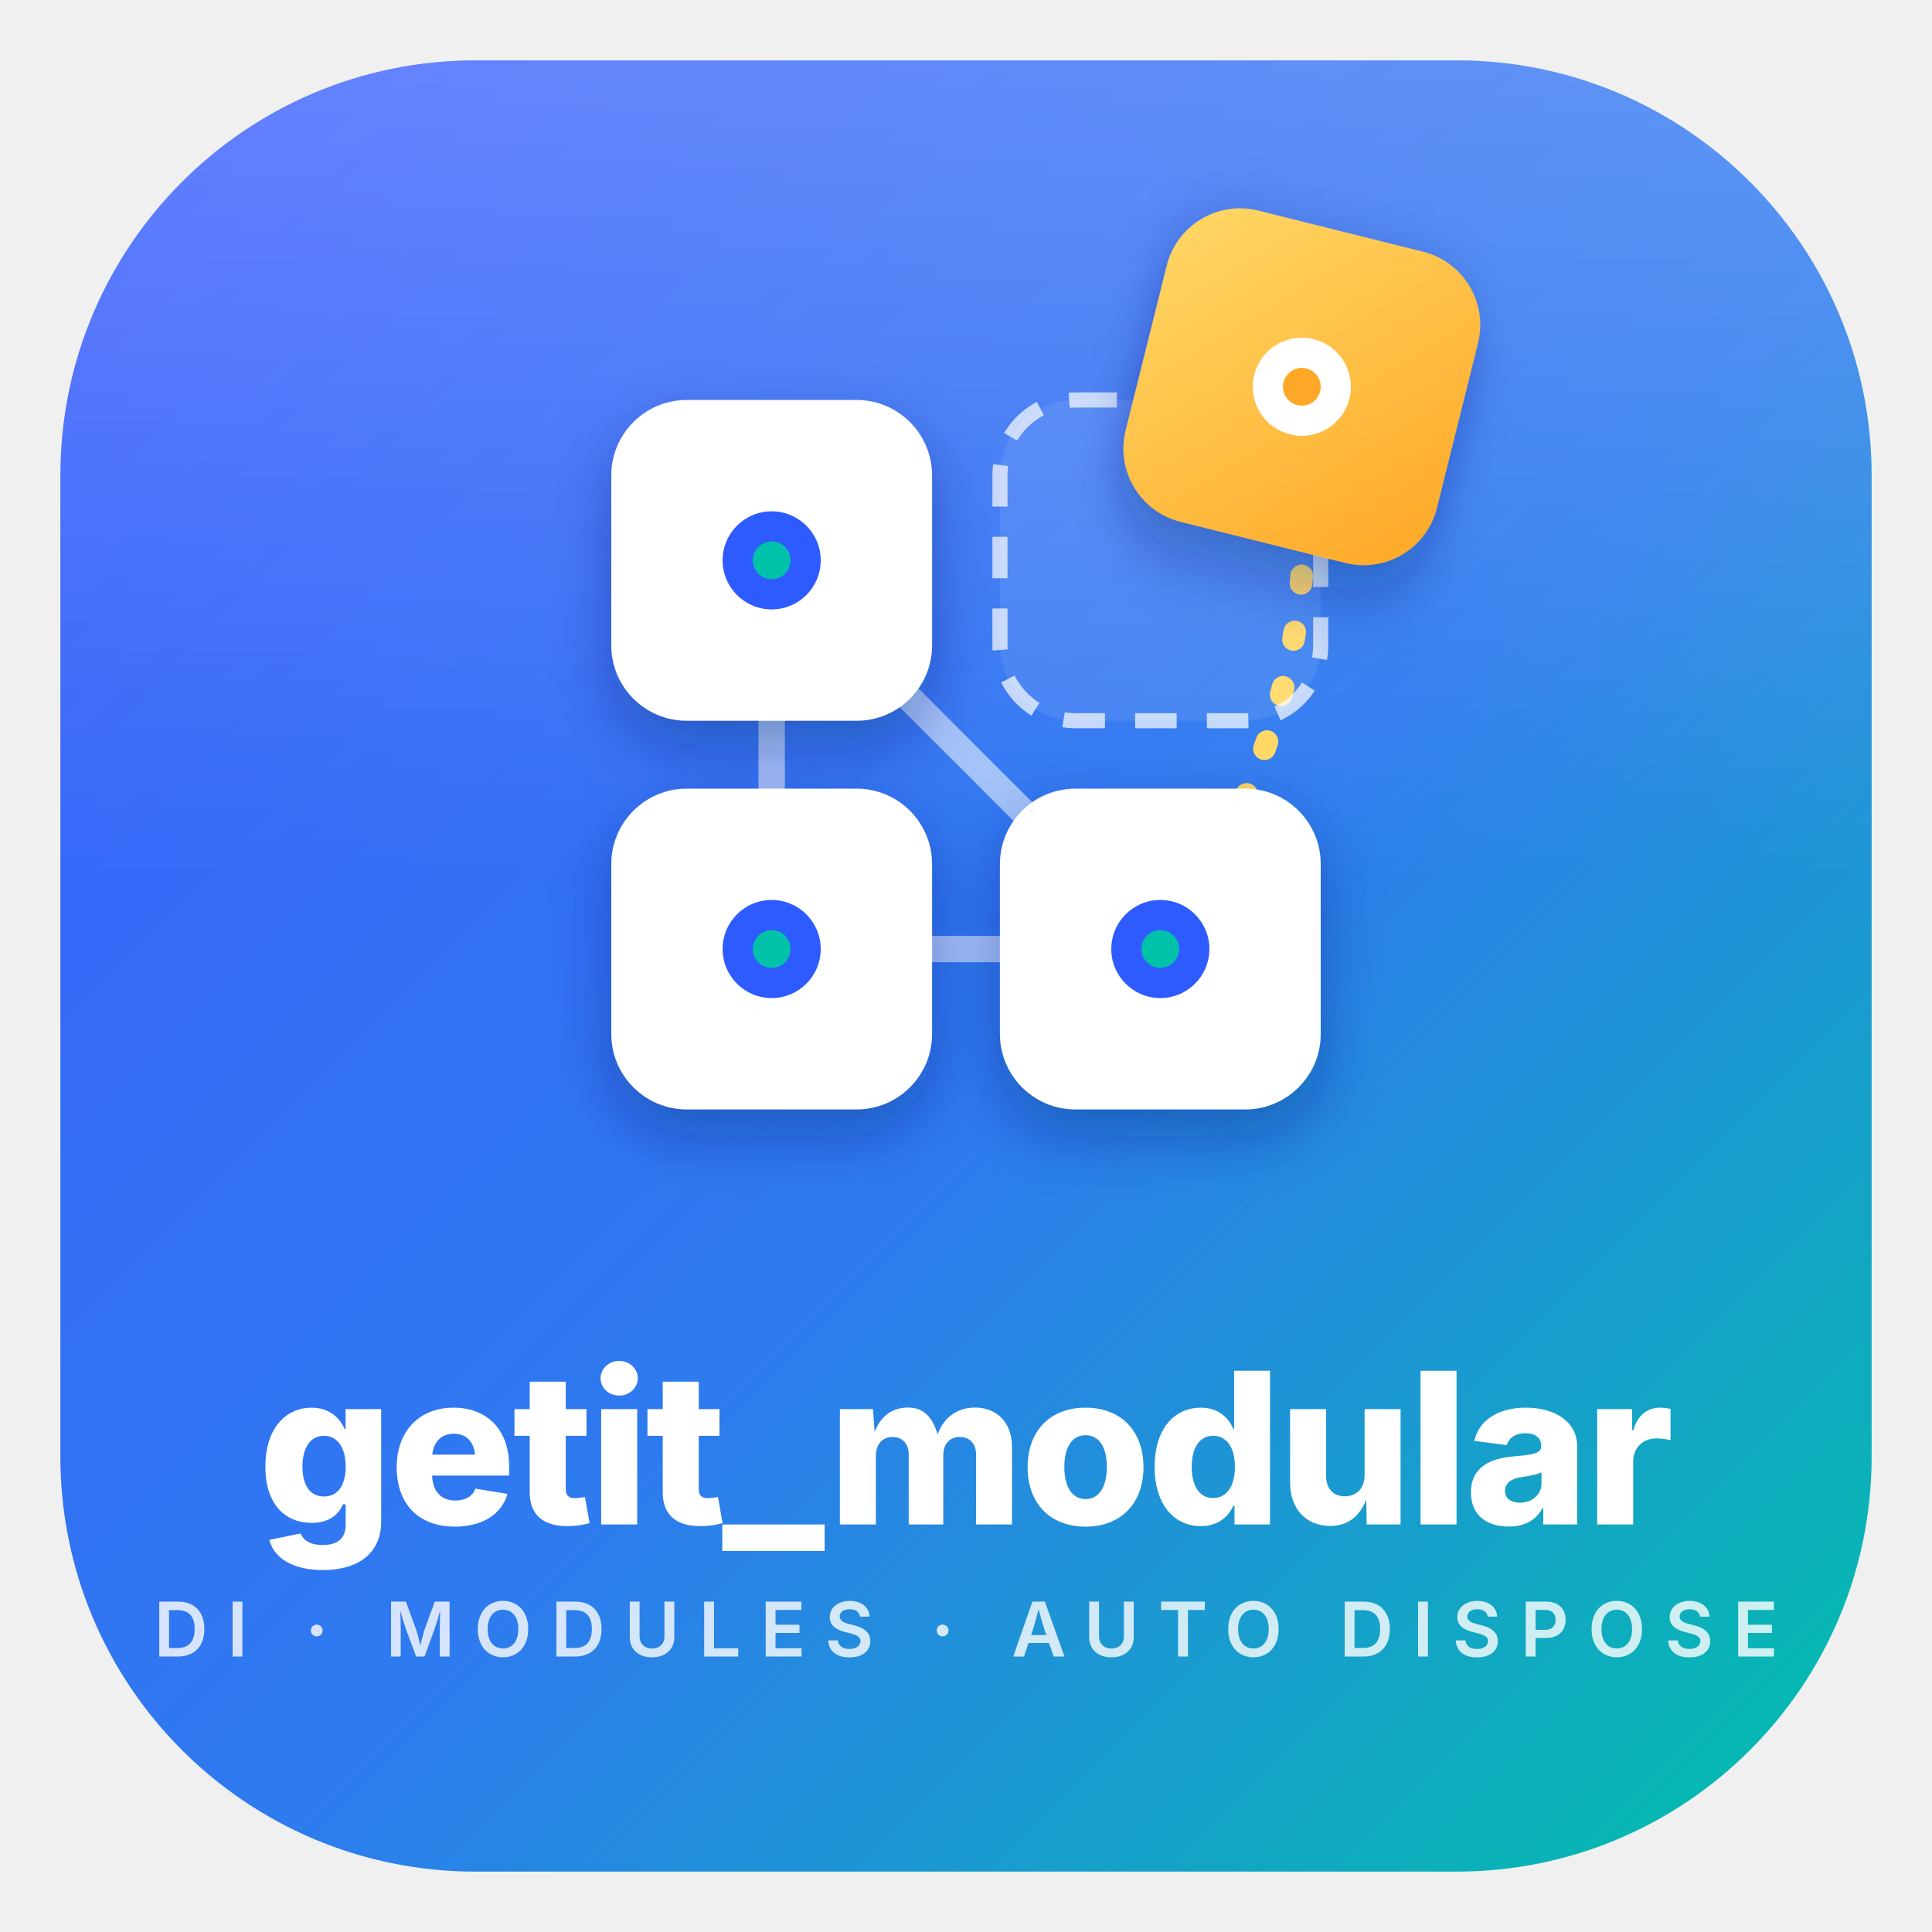
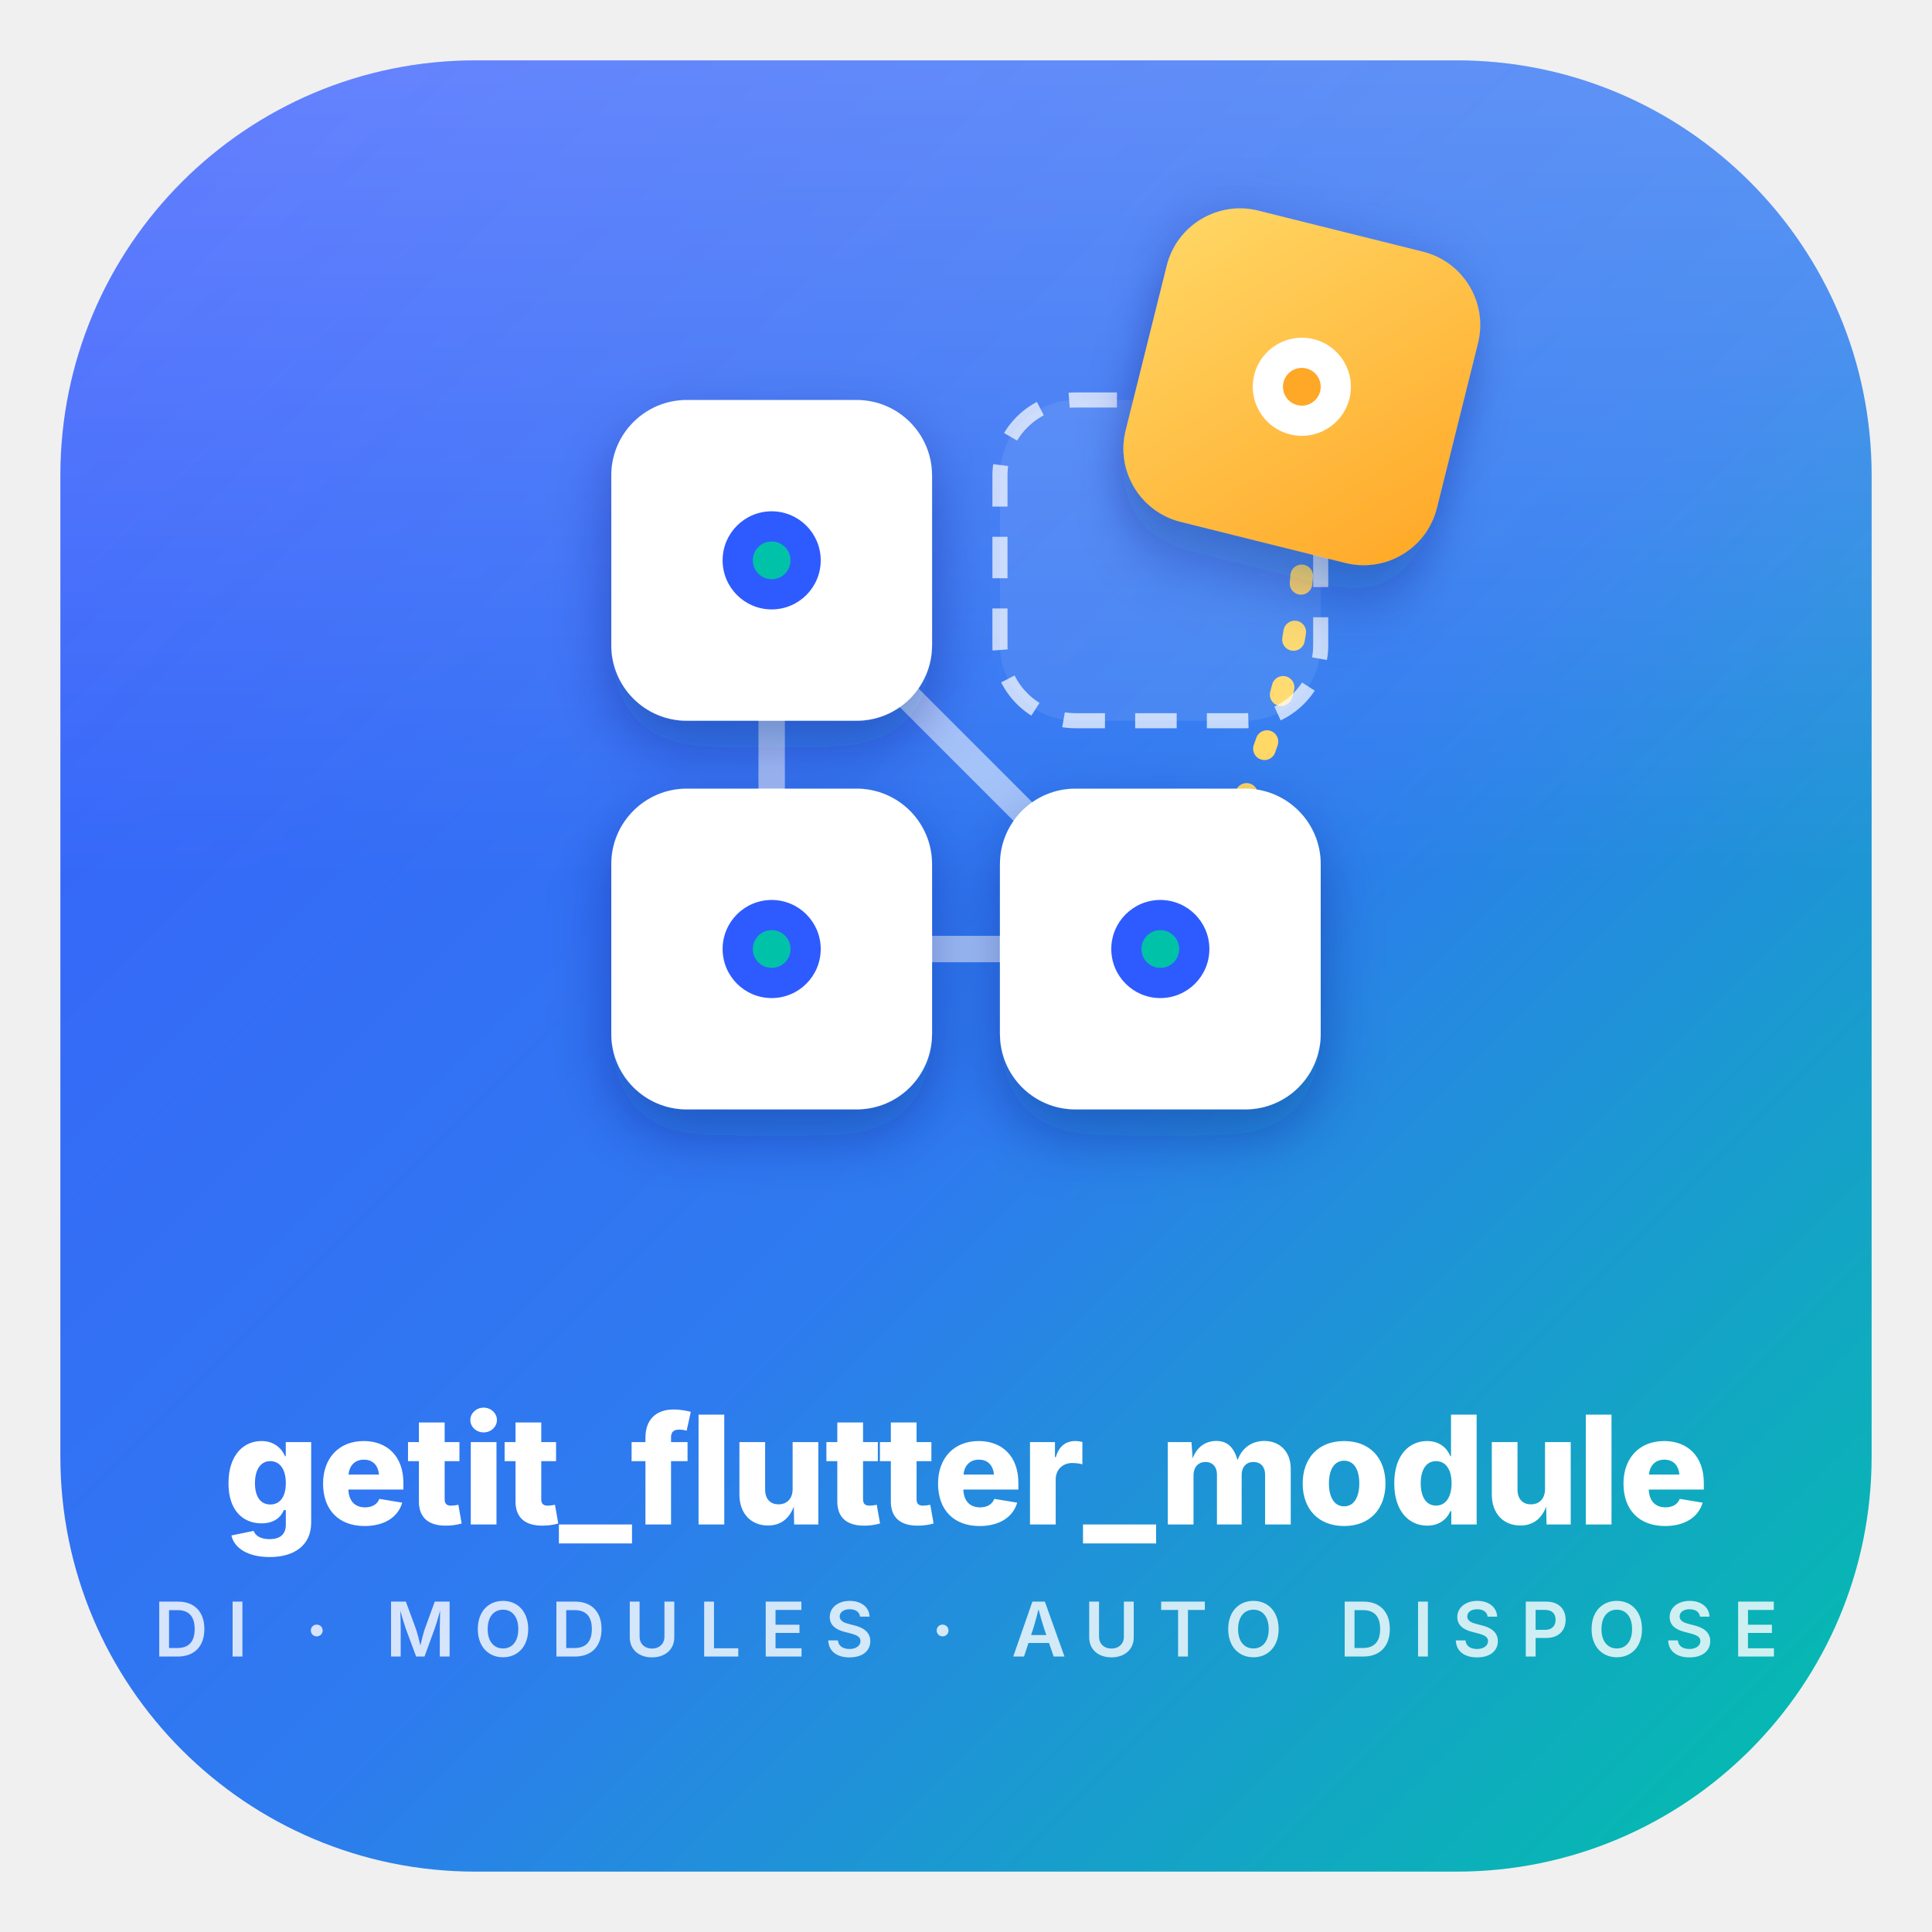
<svg xmlns="http://www.w3.org/2000/svg" width="1024" height="1024" viewBox="0 0 1024 1024">
  <defs>
    <linearGradient id="bg" x1="0" y1="0" x2="1" y2="1">
      <stop offset="0" stop-color="#3B5BFF" />
      <stop offset="0.55" stop-color="#2E7BEF" />
      <stop offset="1" stop-color="#00C2A8" />
    </linearGradient>
    <linearGradient id="shine" x1="0" y1="0" x2="0" y2="1">
      <stop offset="0" stop-color="#FFFFFF" stop-opacity="0.22" />
      <stop offset="0.45" stop-color="#FFFFFF" stop-opacity="0" />
    </linearGradient>
    <linearGradient id="amber" x1="0" y1="0" x2="1" y2="1">
      <stop offset="0" stop-color="#FFD866" />
      <stop offset="1" stop-color="#FFA726" />
    </linearGradient>
    <filter id="shadow" x="-30%" y="-30%" width="160%" height="160%">
      <feDropShadow dx="0" dy="14" stdDeviation="16" flood-color="#0B1B6B" flood-opacity="0.35" />
    </filter>
  </defs>
  <rect x="32" y="32" width="960" height="960" rx="220" fill="url(#bg)" />
  <rect x="32" y="32" width="960" height="960" rx="220" fill="url(#shine)" />
  <g stroke="#FFFFFF" stroke-width="14" stroke-linecap="round" fill="none" opacity="0.55">
    <line x1="409" y1="297" x2="409" y2="503" />
    <line x1="409" y1="503" x2="615" y2="503" />
    <line x1="409" y1="297" x2="615" y2="503" />
  </g>
  <path d="M 615 503 Q 700 380 690 250" stroke="#FFD866" stroke-width="12" stroke-linecap="round" stroke-dasharray="4 26" fill="none" />
  <rect x="530" y="212" width="170" height="170" rx="40" fill="#FFFFFF" fill-opacity="0.08" stroke="#FFFFFF" stroke-opacity="0.7" stroke-width="8" stroke-dasharray="22 16" />
  <g filter="url(#shadow)">
    <rect x="324" y="212" width="170" height="170" rx="40" fill="#FFFFFF" />
    <rect x="324" y="418" width="170" height="170" rx="40" fill="#FFFFFF" />
    <rect x="530" y="418" width="170" height="170" rx="40" fill="#FFFFFF" />
  </g>
  <g fill="#2E5BFF">
    <circle cx="409" cy="297" r="26" />
    <circle cx="409" cy="503" r="26" />
    <circle cx="615" cy="503" r="26" />
  </g>
  <g fill="#00C2A8">
    <circle cx="409" cy="297" r="10" />
    <circle cx="409" cy="503" r="10" />
    <circle cx="615" cy="503" r="10" />
  </g>
  <g transform="translate(690 205) rotate(14)" filter="url(#shadow)">
    <rect x="-85" y="-85" width="170" height="170" rx="40" fill="url(#amber)" />
    <circle cx="0" cy="0" r="26" fill="#FFFFFF" />
    <circle cx="0" cy="0" r="10" fill="#FFA726" />
  </g>
-   <text x="512" y="808" text-anchor="middle" font-family="'Segoe UI', 'Inter', 'Helvetica Neue', Arial, sans-serif" font-size="112" font-weight="800" letter-spacing="-2" fill="#FFFFFF">getit_modular</text>
+   <text x="512" y="808" text-anchor="middle" font-family="'Segoe UI', 'Inter', 'Helvetica Neue', Arial, sans-serif" font-size="80" font-weight="800" letter-spacing="-1" fill="#FFFFFF">getit_flutter_module</text>
  <text x="512" y="878" text-anchor="middle" font-family="'Segoe UI', 'Inter', 'Helvetica Neue', Arial, sans-serif" font-size="40" font-weight="600" letter-spacing="10" fill="#FFFFFF" fill-opacity="0.8">DI · MODULES · AUTO DISPOSE</text>
</svg>
